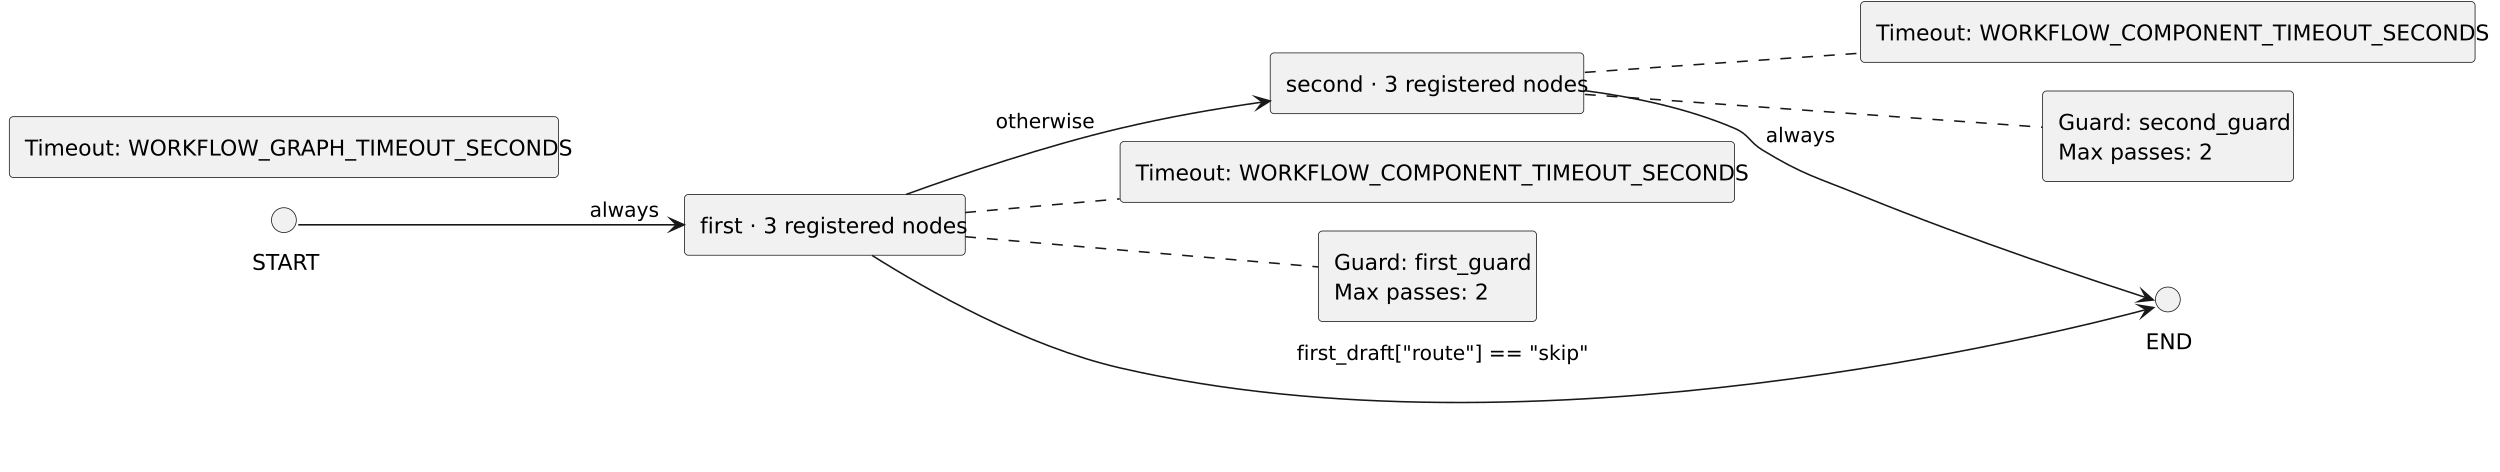
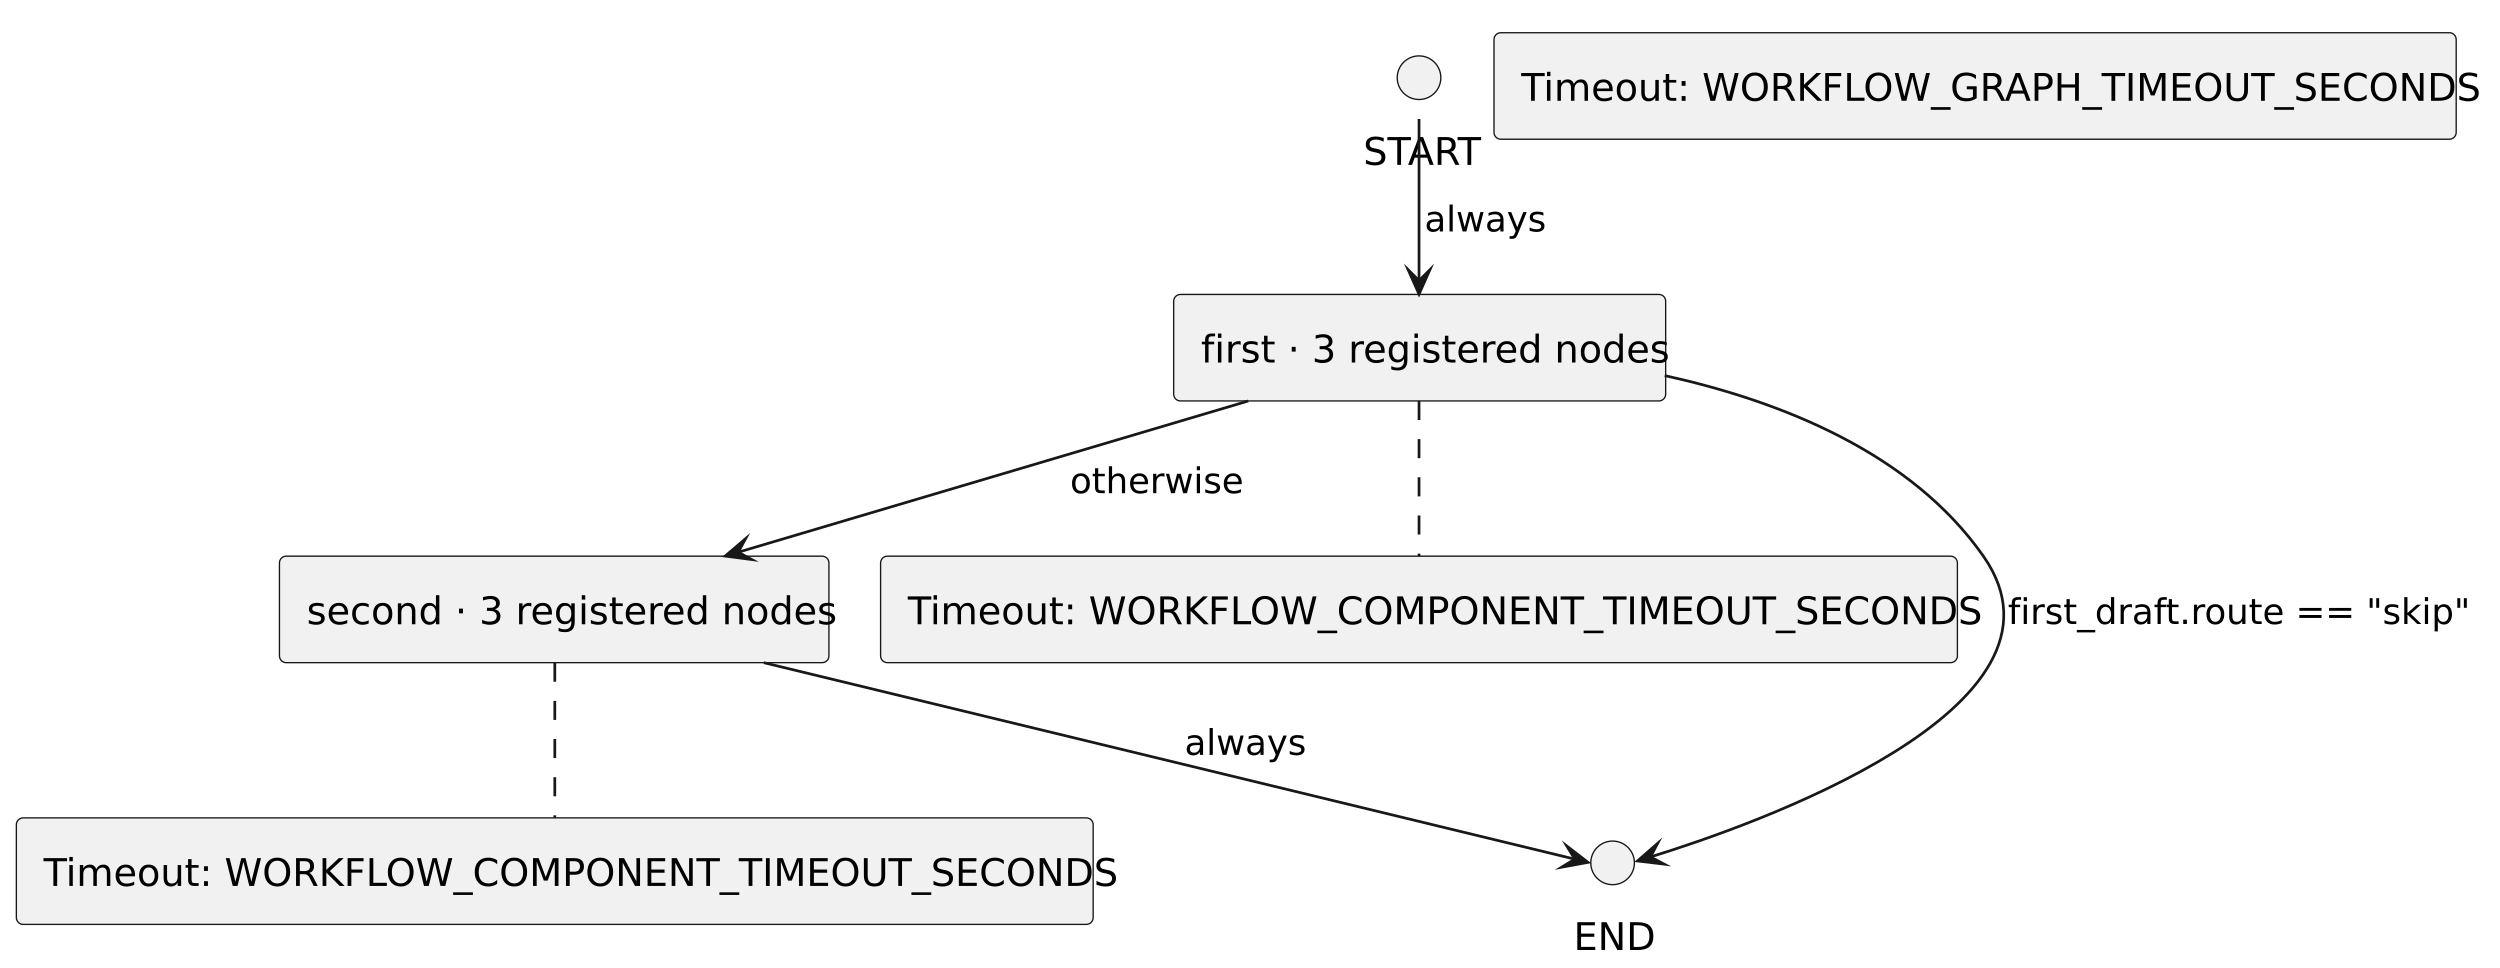
- <svg xmlns="http://www.w3.org/2000/svg" xmlns:xlink="http://www.w3.org/1999/xlink" version="1.1" data-diagram-type="DESCRIPTION" style="width:1607px;height:303px;background:#FFFFFF;" width="1607px" height="303px" viewBox="0 0 1607 303" zoomAndPan="magnify" preserveAspectRatio="none" contentStyleType="text/css">
+ <svg xmlns="http://www.w3.org/2000/svg" xmlns:xlink="http://www.w3.org/1999/xlink" version="1.1" data-diagram-type="DESCRIPTION" style="width:917px;height:355px;background:#FFFFFF;" width="917px" height="355px" viewBox="0 0 917 355" zoomAndPan="magnify" preserveAspectRatio="none" contentStyleType="text/css">
  <defs />
  <g font-family="DejaVu Sans, Liberation Sans, Arial, sans-serif" lengthAdjust="spacing">
    <g class="entity" data-qualified-name="n0" id="ent0001" data-source-line="5">
      <a target="_top" href="//github.com/gorban/api-agent/blob/_____switch_branch_____/demo/contrived/workflows/components/first.md.html" xlink:href="//github.com/gorban/api-agent/blob/_____switch_branch_____/demo/contrived/workflows/components/first.md.html" xlink:type="simple" xlink:actuate="onRequest" xlink:show="new" title="//github.com/gorban/api-agent/blob/_____switch_branch_____/demo/contrived/workflows/components/first.md.html" xlink:title="//github.com/gorban/api-agent/blob/_____switch_branch_____/demo/contrived/workflows/components/first.md.html">
-         <rect x="440" y="125" width="180.467" height="39.068" fill="#F1F1F1" style="stroke:#181818;stroke-width:0.5;" rx="2.5" ry="2.5" />
-         <text x="450" y="149.966" fill="#000" font-size="14" textLength="160.467">first · 3 registered nodes</text>
+         <rect x="430.5" y="108" width="180.467" height="39.068" fill="#F1F1F1" style="stroke:#181818;stroke-width:0.5;" rx="2.5" ry="2.5" />
+         <text x="440.5" y="132.966" fill="#000" font-size="14" textLength="160.467">first · 3 registered nodes</text>
      </a>
    </g>
    <g class="entity" data-qualified-name="n1" id="ent0002" data-source-line="6">
      <a target="_top" href="//github.com/gorban/api-agent/blob/_____switch_branch_____/demo/contrived/workflows/components/second.md.html" xlink:href="//github.com/gorban/api-agent/blob/_____switch_branch_____/demo/contrived/workflows/components/second.md.html" xlink:type="simple" xlink:actuate="onRequest" xlink:show="new" title="//github.com/gorban/api-agent/blob/_____switch_branch_____/demo/contrived/workflows/components/second.md.html" xlink:title="//github.com/gorban/api-agent/blob/_____switch_branch_____/demo/contrived/workflows/components/second.md.html">
-         <rect x="816.5" y="34" width="201.551" height="39.068" fill="#F1F1F1" style="stroke:#181818;stroke-width:0.5;" rx="2.5" ry="2.5" />
-         <text x="826.5" y="58.966" fill="#000" font-size="14" textLength="181.551">second · 3 registered nodes</text>
+         <rect x="102.5" y="204" width="201.551" height="39.068" fill="#F1F1F1" style="stroke:#181818;stroke-width:0.5;" rx="2.5" ry="2.5" />
+         <text x="112.5" y="228.966" fill="#000" font-size="14" textLength="181.551">second · 3 registered nodes</text>
      </a>
    </g>
    <g class="entity" data-qualified-name="timeout0" id="ent0003" data-source-line="7">
-       <a target="_top" href="//github.com/gorban/api-agent/blob/_____switch_branch_____/demo/.private_resources/diagrams/contracts/2604027eb0c68c41f586b261.md.html" xlink:href="//github.com/gorban/api-agent/blob/_____switch_branch_____/demo/.private_resources/diagrams/contracts/2604027eb0c68c41f586b261.md.html" xlink:type="simple" xlink:actuate="onRequest" xlink:show="new" title="//github.com/gorban/api-agent/blob/_____switch_branch_____/demo/.private_resources/diagrams/contracts/2604027eb0c68c41f586b261.md.html" xlink:title="//github.com/gorban/api-agent/blob/_____switch_branch_____/demo/.private_resources/diagrams/contracts/2604027eb0c68c41f586b261.md.html">
-         <rect x="6" y="75" width="352.933" height="39.068" fill="#F1F1F1" style="stroke:#181818;stroke-width:0.5;" rx="2.5" ry="2.5" />
-         <text x="16" y="99.966" fill="#000" font-size="14" textLength="332.933">Timeout: WORKFLOW_GRAPH_TIMEOUT_SECONDS</text>
+       <a target="_top" href="//github.com/gorban/api-agent/blob/_____switch_branch_____/demo/.private_resources/diagrams/contracts/329e688a20c84ebb17c7ac2f.md.html" xlink:href="//github.com/gorban/api-agent/blob/_____switch_branch_____/demo/.private_resources/diagrams/contracts/329e688a20c84ebb17c7ac2f.md.html" xlink:type="simple" xlink:actuate="onRequest" xlink:show="new" title="//github.com/gorban/api-agent/blob/_____switch_branch_____/demo/.private_resources/diagrams/contracts/329e688a20c84ebb17c7ac2f.md.html" xlink:title="//github.com/gorban/api-agent/blob/_____switch_branch_____/demo/.private_resources/diagrams/contracts/329e688a20c84ebb17c7ac2f.md.html">
+         <rect x="548" y="12" width="352.933" height="39.068" fill="#F1F1F1" style="stroke:#181818;stroke-width:0.5;" rx="2.5" ry="2.5" />
+         <text x="558" y="36.966" fill="#000" font-size="14" textLength="332.933">Timeout: WORKFLOW_GRAPH_TIMEOUT_SECONDS</text>
      </a>
    </g>
    <g class="entity" data-qualified-name="timeout1" id="ent0004" data-source-line="8">
-       <a target="_top" href="//github.com/gorban/api-agent/blob/_____switch_branch_____/demo/.private_resources/diagrams/contracts/6a81df3b797cc5b5d01faaf0.md.html" xlink:href="//github.com/gorban/api-agent/blob/_____switch_branch_____/demo/.private_resources/diagrams/contracts/6a81df3b797cc5b5d01faaf0.md.html" xlink:type="simple" xlink:actuate="onRequest" xlink:show="new" title="//github.com/gorban/api-agent/blob/_____switch_branch_____/demo/.private_resources/diagrams/contracts/6a81df3b797cc5b5d01faaf0.md.html" xlink:title="//github.com/gorban/api-agent/blob/_____switch_branch_____/demo/.private_resources/diagrams/contracts/6a81df3b797cc5b5d01faaf0.md.html">
-         <rect x="720" y="91" width="394.974" height="39.068" fill="#F1F1F1" style="stroke:#181818;stroke-width:0.5;" rx="2.5" ry="2.5" />
-         <text x="730" y="115.966" fill="#000" font-size="14" textLength="374.974">Timeout: WORKFLOW_COMPONENT_TIMEOUT_SECONDS</text>
+       <a target="_top" href="//github.com/gorban/api-agent/blob/_____switch_branch_____/demo/.private_resources/diagrams/contracts/02f16fdcb3b05b1324197d4d.md.html" xlink:href="//github.com/gorban/api-agent/blob/_____switch_branch_____/demo/.private_resources/diagrams/contracts/02f16fdcb3b05b1324197d4d.md.html" xlink:type="simple" xlink:actuate="onRequest" xlink:show="new" title="//github.com/gorban/api-agent/blob/_____switch_branch_____/demo/.private_resources/diagrams/contracts/02f16fdcb3b05b1324197d4d.md.html" xlink:title="//github.com/gorban/api-agent/blob/_____switch_branch_____/demo/.private_resources/diagrams/contracts/02f16fdcb3b05b1324197d4d.md.html">
+         <rect x="323" y="204" width="394.974" height="39.068" fill="#F1F1F1" style="stroke:#181818;stroke-width:0.5;" rx="2.5" ry="2.5" />
+         <text x="333" y="228.966" fill="#000" font-size="14" textLength="374.974">Timeout: WORKFLOW_COMPONENT_TIMEOUT_SECONDS</text>
      </a>
    </g>
    <g class="entity" data-qualified-name="timeout2" id="ent0006" data-source-line="10">
-       <a target="_top" href="//github.com/gorban/api-agent/blob/_____switch_branch_____/demo/.private_resources/diagrams/contracts/7664e191475b515a9f64e8f6.md.html" xlink:href="//github.com/gorban/api-agent/blob/_____switch_branch_____/demo/.private_resources/diagrams/contracts/7664e191475b515a9f64e8f6.md.html" xlink:type="simple" xlink:actuate="onRequest" xlink:show="new" title="//github.com/gorban/api-agent/blob/_____switch_branch_____/demo/.private_resources/diagrams/contracts/7664e191475b515a9f64e8f6.md.html" xlink:title="//github.com/gorban/api-agent/blob/_____switch_branch_____/demo/.private_resources/diagrams/contracts/7664e191475b515a9f64e8f6.md.html">
-         <rect x="1196" y="1" width="394.974" height="39.068" fill="#F1F1F1" style="stroke:#181818;stroke-width:0.5;" rx="2.5" ry="2.5" />
-         <text x="1206" y="25.966" fill="#000" font-size="14" textLength="374.974">Timeout: WORKFLOW_COMPONENT_TIMEOUT_SECONDS</text>
+       <a target="_top" href="//github.com/gorban/api-agent/blob/_____switch_branch_____/demo/.private_resources/diagrams/contracts/ebbb83774f200a76ec64968c.md.html" xlink:href="//github.com/gorban/api-agent/blob/_____switch_branch_____/demo/.private_resources/diagrams/contracts/ebbb83774f200a76ec64968c.md.html" xlink:type="simple" xlink:actuate="onRequest" xlink:show="new" title="//github.com/gorban/api-agent/blob/_____switch_branch_____/demo/.private_resources/diagrams/contracts/ebbb83774f200a76ec64968c.md.html" xlink:title="//github.com/gorban/api-agent/blob/_____switch_branch_____/demo/.private_resources/diagrams/contracts/ebbb83774f200a76ec64968c.md.html">
+         <rect x="6" y="300" width="394.974" height="39.068" fill="#F1F1F1" style="stroke:#181818;stroke-width:0.5;" rx="2.5" ry="2.5" />
+         <text x="16" y="324.966" fill="#000" font-size="14" textLength="374.974">Timeout: WORKFLOW_COMPONENT_TIMEOUT_SECONDS</text>
      </a>
    </g>
-     <g class="entity" data-qualified-name="control3" id="ent0008" data-source-line="12">
-       <a target="_top" href="//github.com/gorban/api-agent/blob/_____switch_branch_____/demo/contrived/workflows/components/first.md.html" xlink:href="//github.com/gorban/api-agent/blob/_____switch_branch_____/demo/contrived/workflows/components/first.md.html" xlink:type="simple" xlink:actuate="onRequest" xlink:show="new" title="//github.com/gorban/api-agent/blob/_____switch_branch_____/demo/contrived/workflows/components/first.md.html" xlink:title="//github.com/gorban/api-agent/blob/_____switch_branch_____/demo/contrived/workflows/components/first.md.html">
-         <rect x="847.5" y="148.5" width="140.176" height="58.136" fill="#F1F1F1" style="stroke:#181818;stroke-width:0.5;" rx="2.5" ry="2.5" />
-         <text x="857.5" y="173.466" fill="#000" font-size="14" textLength="120.176">Guard: first_guard</text>
-         <text x="857.5" y="192.534" fill="#000" font-size="14" textLength="91.476">Max passes: 2</text>
-       </a>
+     <g class="entity" data-qualified-name="start" id="ent0008" data-source-line="12">
+       <ellipse cx="520.5" cy="28.5" rx="8" ry="8" fill="#F1F1F1" style="stroke:#181818;stroke-width:0.5;" />
+       <text x="500.046" y="60.466" fill="#000" font-size="14" textLength="40.908">START</text>
    </g>
-     <g class="entity" data-qualified-name="control4" id="ent0010" data-source-line="14">
-       <a target="_top" href="//github.com/gorban/api-agent/blob/_____switch_branch_____/demo/contrived/workflows/components/second.md.html" xlink:href="//github.com/gorban/api-agent/blob/_____switch_branch_____/demo/contrived/workflows/components/second.md.html" xlink:type="simple" xlink:actuate="onRequest" xlink:show="new" title="//github.com/gorban/api-agent/blob/_____switch_branch_____/demo/contrived/workflows/components/second.md.html" xlink:title="//github.com/gorban/api-agent/blob/_____switch_branch_____/demo/contrived/workflows/components/second.md.html">
-         <rect x="1313" y="58.5" width="161.259" height="58.136" fill="#F1F1F1" style="stroke:#181818;stroke-width:0.5;" rx="2.5" ry="2.5" />
-         <text x="1323" y="83.466" fill="#000" font-size="14" textLength="141.259">Guard: second_guard</text>
-         <text x="1323" y="102.534" fill="#000" font-size="14" textLength="91.476">Max passes: 2</text>
-       </a>
-     </g>
-     <g class="entity" data-qualified-name="start" id="ent0012" data-source-line="16">
-       <ellipse cx="182.5" cy="141.5" rx="8" ry="8" fill="#F1F1F1" style="stroke:#181818;stroke-width:0.5;" />
-       <text x="162.046" y="173.466" fill="#000" font-size="14" textLength="40.908">START</text>
-     </g>
-     <g class="entity" data-qualified-name="end" id="ent0014" data-source-line="18">
-       <ellipse cx="1393.5" cy="192.5" rx="8" ry="8" fill="#F1F1F1" style="stroke:#181818;stroke-width:0.5;" />
-       <text x="1379.178" y="224.466" fill="#000" font-size="14" textLength="28.644">END</text>
+     <g class="entity" data-qualified-name="end" id="ent0010" data-source-line="14">
+       <ellipse cx="591.5" cy="316.5" rx="8" ry="8" fill="#F1F1F1" style="stroke:#181818;stroke-width:0.5;" />
+       <text x="577.178" y="348.466" fill="#000" font-size="14" textLength="28.644">END</text>
    </g>
    <g class="link" data-entity-1="ent0001" data-entity-2="ent0004" id="lnk5" data-link-type="association">
-       <path d="M620.41,136.614 C650.326,133.976 684.957,130.921 719.762,127.852" style="stroke:#181818;stroke-width:1;stroke-dasharray:7,7;" fill="none" />
+       <path d="M520.5,147.071 C520.5,163.551 520.5,187.499 520.5,203.967" style="stroke:#181818;stroke-width:1;stroke-dasharray:7,7;" fill="none" />
    </g>
    <g class="link" data-entity-1="ent0002" data-entity-2="ent0006" id="lnk7" data-link-type="association">
-       <path d="M1018.733,46.522 C1070.218,42.937 1134.793,38.442 1195.715,34.2" style="stroke:#181818;stroke-width:1;stroke-dasharray:7,7;" fill="none" />
+       <path d="M203.5,243.071 C203.5,259.551 203.5,283.499 203.5,299.967" style="stroke:#181818;stroke-width:1;stroke-dasharray:7,7;" fill="none" />
    </g>
-     <g class="link" data-entity-1="ent0001" data-entity-2="ent0008" id="lnk9" data-link-type="association">
-       <path d="M620.41,152.154 C689.584,158.075 783.968,166.155 847.413,171.586" style="stroke:#181818;stroke-width:1;stroke-dasharray:7,7;" fill="none" />
+     <g class="link" data-entity-1="ent0008" data-entity-2="ent0001" id="lnk9" data-link-type="dependency">
+       <polygon points="520.5,107.92,524.5,98.92,520.5,102.92,516.5,98.92,520.5,107.92" fill="#181818" style="stroke:#181818;stroke-width:1;stroke-linejoin:miter;stroke-miterlimit:10;" />
+       <path d="M520.5,43.652 C520.5,59.506 520.5,83.759 520.5,102.92" style="stroke:#181818;stroke-width:1;" fill="none" />
+       <text x="522.5" y="84.897" fill="#000" font-size="13" textLength="41.015">always</text>
    </g>
-     <g class="link" data-entity-1="ent0002" data-entity-2="ent0010" id="lnk11" data-link-type="association">
-       <path d="M1018.733,60.69 C1106.352,66.975 1231.884,75.979 1312.805,81.783" style="stroke:#181818;stroke-width:1;stroke-dasharray:7,7;" fill="none" />
+     <g class="link" data-entity-1="ent0001" data-entity-2="ent0010" id="lnk11" data-link-type="dependency">
+       <polygon points="600.624,315.799,610.404,316.965,605.401,314.323,608.043,309.321,600.624,315.799" fill="#181818" style="stroke:#181818;stroke-width:1;stroke-linejoin:miter;stroke-miterlimit:10;" />
+       <path d="M610.61,137.763 C653.465,147.213 701.019,166.154 727.5,204 C766.606,259.889 641.616,303.138 605.401,314.323" style="stroke:#181818;stroke-width:1;" fill="none" />
+       <text x="736.5" y="228.897" fill="#000" font-size="13" textLength="153.244">first_draft.route == "skip"</text>
    </g>
-     <g class="link" data-entity-1="ent0012" data-entity-2="ent0001" id="lnk13" data-link-type="dependency">
-       <polygon points="439.766,144.5,430.766,140.5,434.766,144.5,430.766,148.5,439.766,144.5" fill="#181818" style="stroke:#181818;stroke-width:1;stroke-linejoin:miter;stroke-miterlimit:10;" />
-       <path d="M191.7,144.5 C224.86,144.5 346.477,144.5 434.766,144.5" style="stroke:#181818;stroke-width:1;" fill="none" />
-       <text x="379" y="139.397" fill="#000" font-size="13" textLength="41.015">always</text>
+     <g class="link" data-entity-1="ent0001" data-entity-2="ent0002" id="lnk12" data-link-type="dependency">
+       <polygon points="265.999,203.967,275.765,205.244,270.793,202.546,273.49,197.574,265.999,203.967" fill="#181818" style="stroke:#181818;stroke-width:1;stroke-linejoin:miter;stroke-miterlimit:10;" />
+       <path d="M457.871,147.071 C402.297,163.551 326.328,186.078 270.793,202.546" style="stroke:#181818;stroke-width:1;" fill="none" />
+       <text x="392.5" y="180.897" fill="#000" font-size="13" textLength="60.424">otherwise</text>
    </g>
-     <g class="link" data-entity-1="ent0001" data-entity-2="ent0014" id="lnk15" data-link-type="dependency">
-       <polygon points="1384.363,197.718,1374.637,196.17,1379.532,199.005,1376.696,203.9,1384.363,197.718" fill="#181818" style="stroke:#181818;stroke-width:1;stroke-linejoin:miter;stroke-miterlimit:10;" />
-       <path d="M560.507,164.155 C596.411,186.781 659.724,222.609 720,236.5 C986.719,297.968 1322.892,214.096 1379.532,199.005" style="stroke:#181818;stroke-width:1;" fill="none" />
-       <text x="833.5" y="231.397" fill="#000" font-size="13" textLength="168.922">first_draft["route"] == "skip"</text>
-     </g>
-     <g class="link" data-entity-1="ent0001" data-entity-2="ent0002" id="lnk16" data-link-type="dependency">
-       <polygon points="816.414,64.912,806.939,62.225,811.465,65.619,808.071,70.145,816.414,64.912" fill="#181818" style="stroke:#181818;stroke-width:1;stroke-linejoin:miter;stroke-miterlimit:10;" />
-       <path d="M582.464,124.977 C620.088,111.356 672.61,93.684 720,82.5 C751.045,75.174 780.36,70.063 811.465,65.619" style="stroke:#181818;stroke-width:1;" fill="none" />
-       <text x="640" y="82.397" fill="#000" font-size="13" textLength="60.424">otherwise</text>
-     </g>
-     <g class="link" data-entity-1="ent0002" data-entity-2="ent0014" id="lnk17" data-link-type="dependency">
-       <polygon points="1384.164,192.827,1376.829,186.254,1379.406,191.29,1374.37,193.867,1384.164,192.827" fill="#181818" style="stroke:#181818;stroke-width:1;stroke-linejoin:miter;stroke-miterlimit:10;" />
-       <path d="M1018.661,58.275 C1050.414,62.394 1085.033,69.696 1115,82.5 C1124.32,86.482 1124.34,91.235 1133,96.5 C1159.339,112.512 1167.453,113.872 1196,125.5 C1267.773,154.735 1352.105,182.471 1379.406,191.29" style="stroke:#181818;stroke-width:1;" fill="none" />
-       <text x="1135" y="91.397" fill="#000" font-size="13" textLength="41.015">always</text>
+     <g class="link" data-entity-1="ent0002" data-entity-2="ent0010" id="lnk13" data-link-type="dependency">
+       <polygon points="582.493,316.318,574.688,310.311,577.634,315.141,572.805,318.086,582.493,316.318" fill="#181818" style="stroke:#181818;stroke-width:1;stroke-linejoin:miter;stroke-miterlimit:10;" />
+       <path d="M280.156,243.071 C378.876,266.988 537.672,305.459 577.634,315.141" style="stroke:#181818;stroke-width:1;" fill="none" />
+       <text x="434.5" y="276.897" fill="#000" font-size="13" textLength="41.015">always</text>
    </g>
  </g>
</svg>
